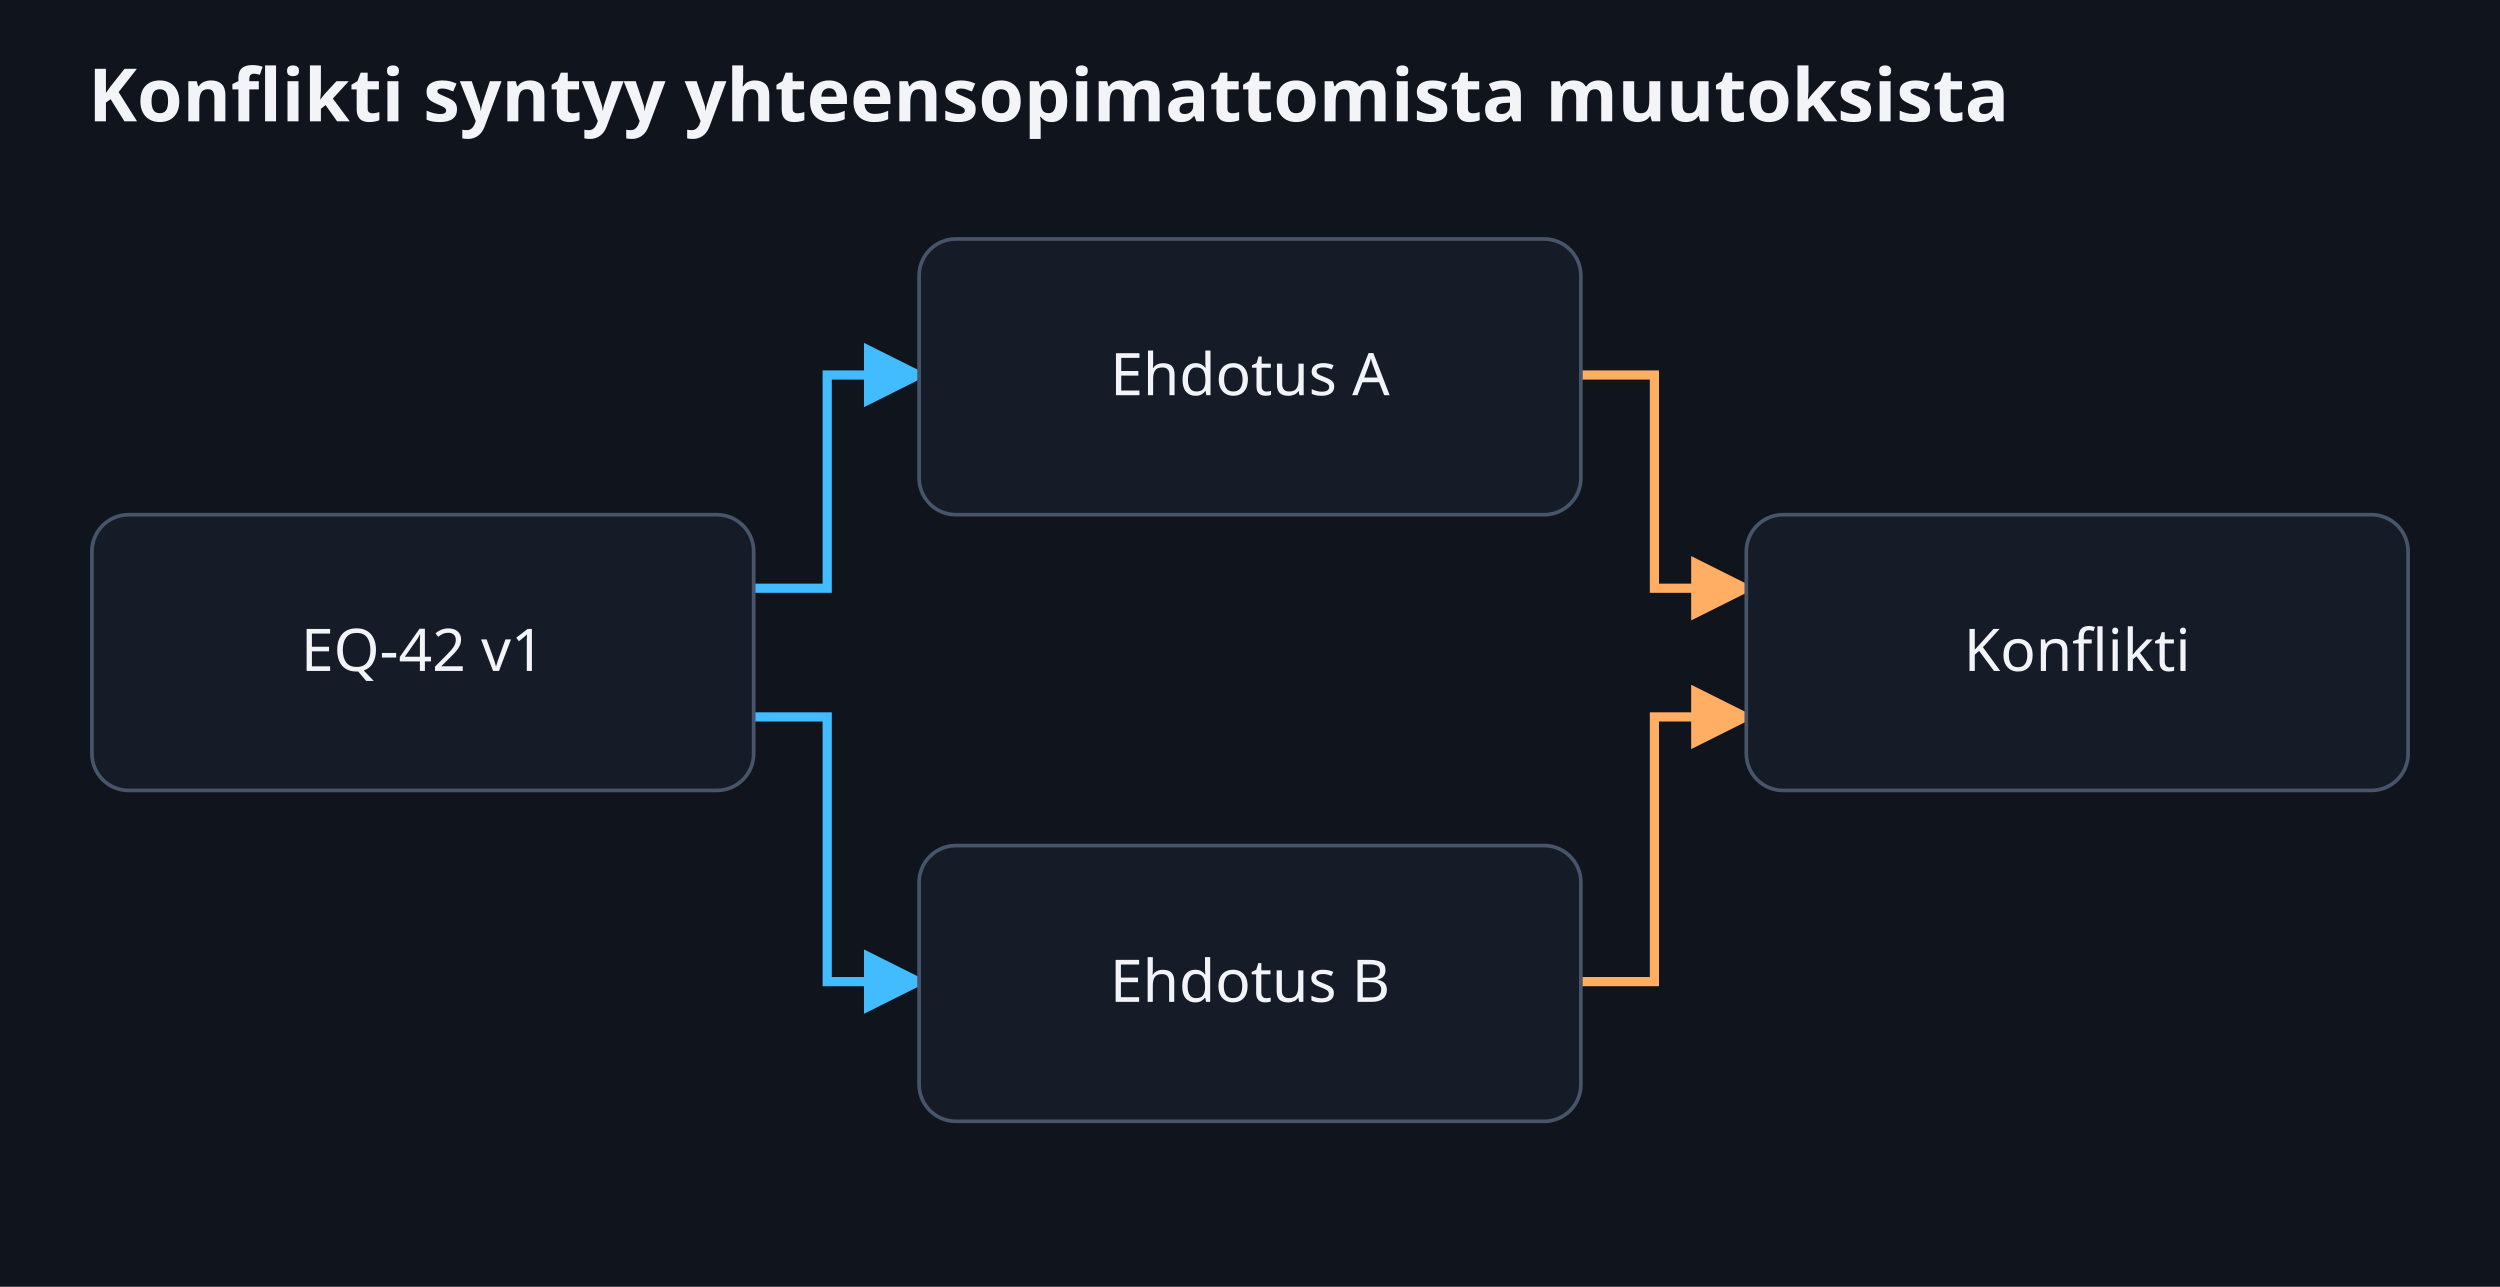
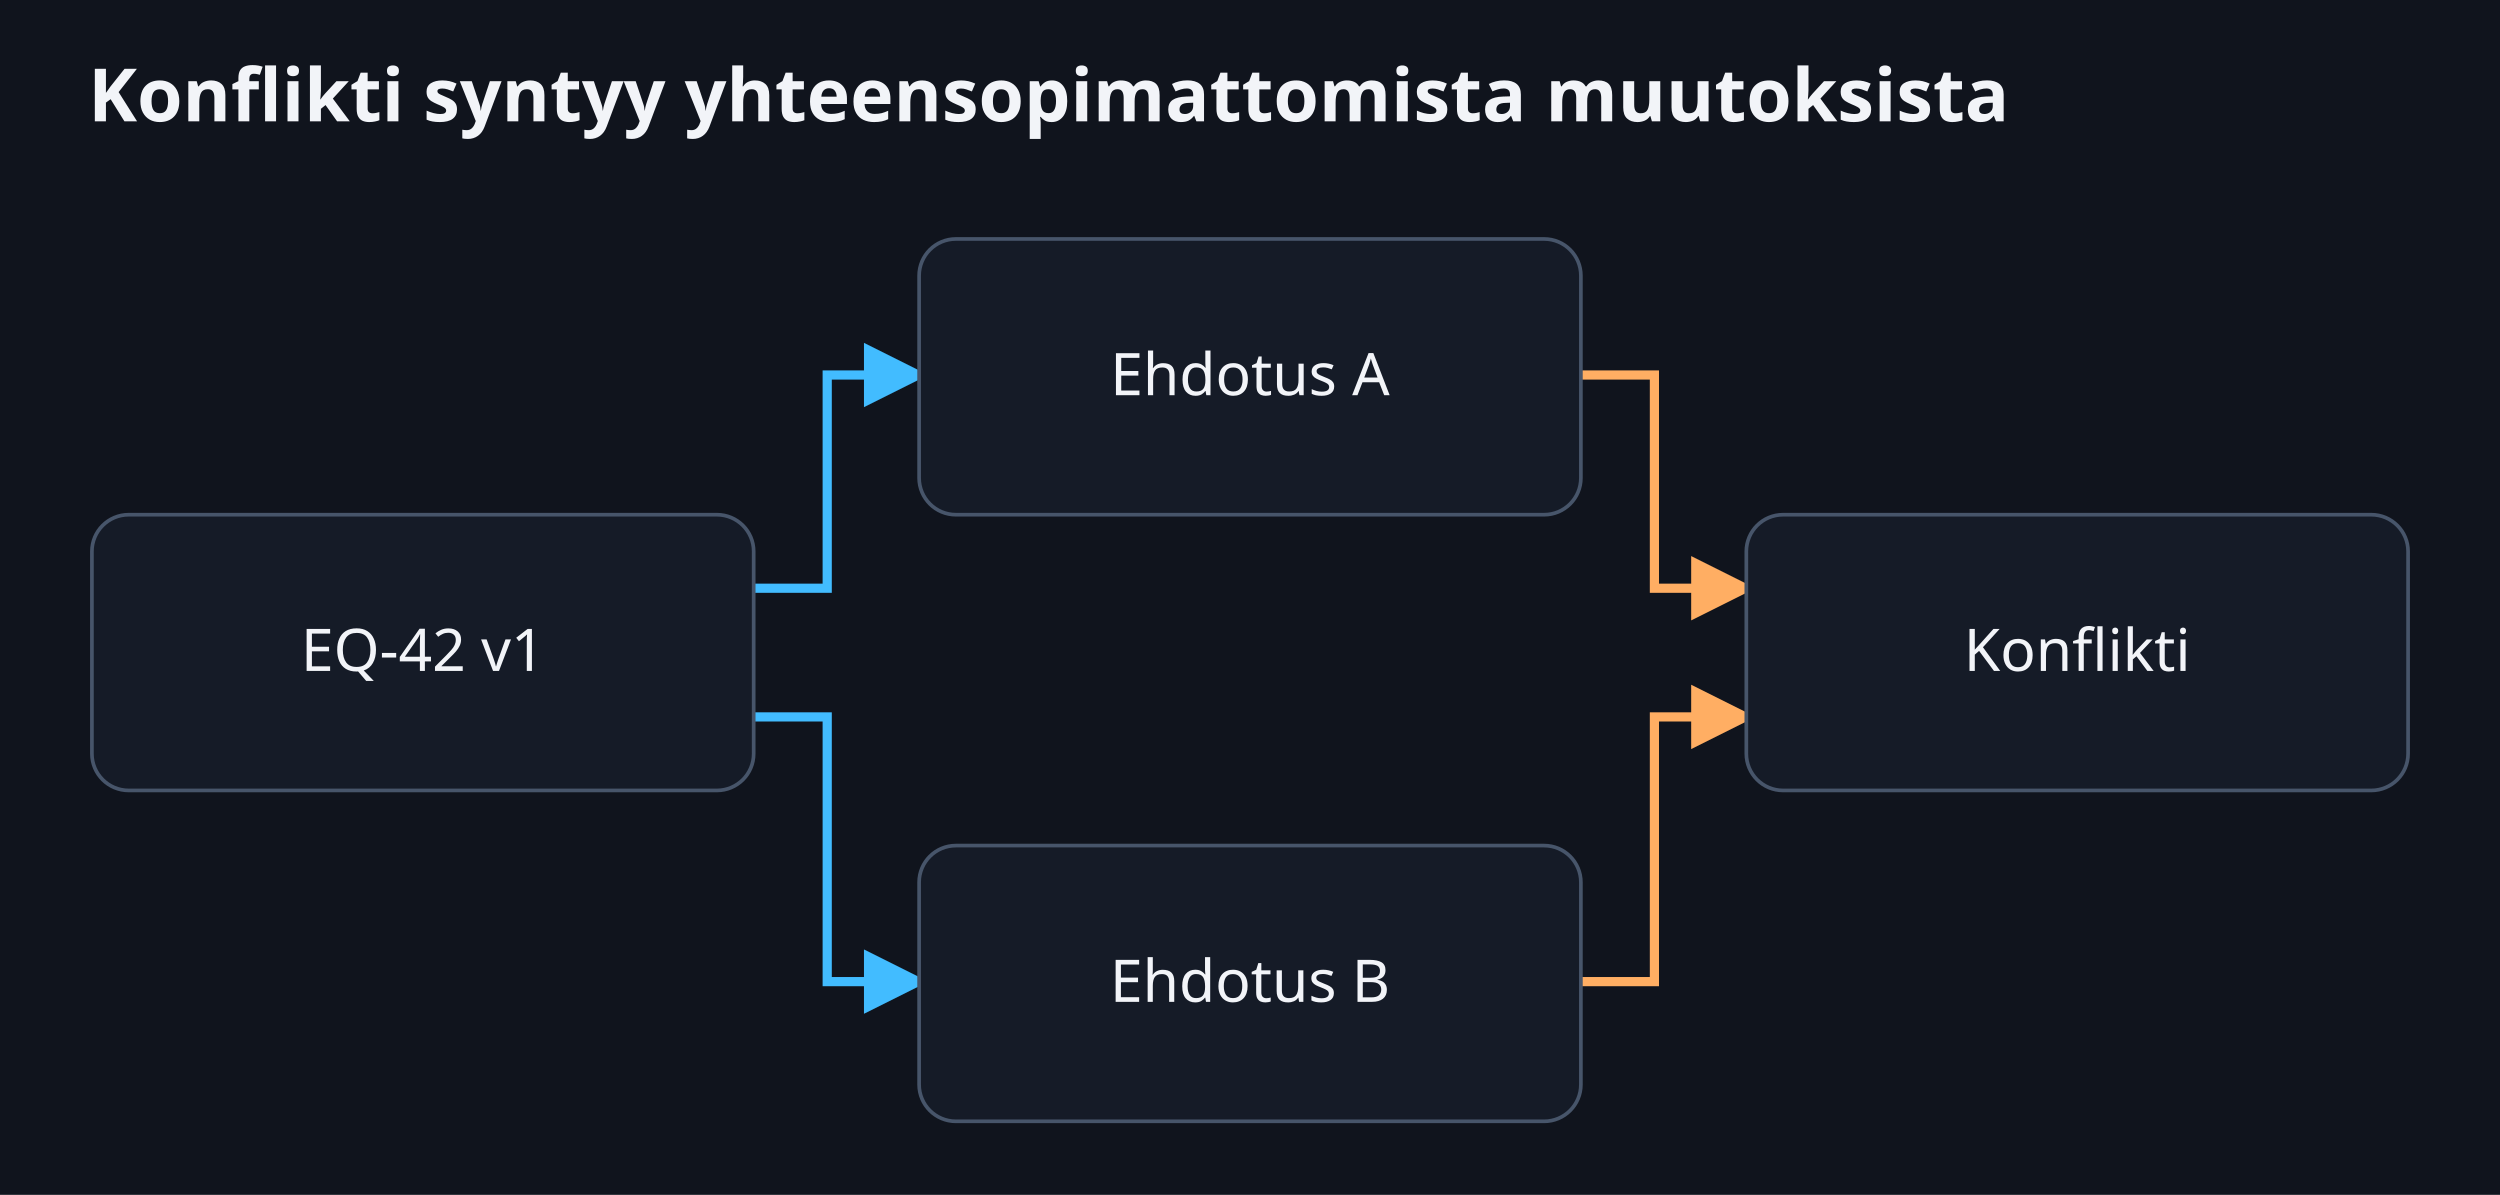
- <svg xmlns="http://www.w3.org/2000/svg" viewBox="0 0 680 350" role="img">
+ <svg xmlns="http://www.w3.org/2000/svg" viewBox="0 0 680 325" role="img">
  <defs>
    <marker id="blue" markerWidth="7" markerHeight="7" refX="6" refY="3.5" orient="auto">
      <path d="M0 0L7 3.5L0 7Z" fill="#42bcff" />
    </marker>
    <marker id="green" markerWidth="7" markerHeight="7" refX="6" refY="3.5" orient="auto">
      <path d="M0 0L7 3.5L0 7Z" fill="#78d9a4" />
    </marker>
    <marker id="orange" markerWidth="7" markerHeight="7" refX="6" refY="3.5" orient="auto">
      <path d="M0 0L7 3.5L0 7Z" fill="#ffae63" />
    </marker>
  </defs>
-   <rect width="680" height="350" fill="#10141d" />
+   <rect width="680" height="325" fill="#10141d" />
  <g font-family="system-ui,sans-serif" fill="#f2f4f8">
    <text x="24" y="33" font-weight="700" font-size="20">Konflikti syntyy yhteensopimattomista muutoksista</text>
    <path d="M205 160H225V102H250" fill="none" stroke="#42bcff" stroke-width="2.5" marker-end="url(#blue)" />
    <path d="M205 195H225V267H250" fill="none" stroke="#42bcff" stroke-width="2.5" marker-end="url(#blue)" />
    <path d="M430 102H450V160H475" fill="none" stroke="#ffae63" stroke-width="2.5" marker-end="url(#orange)" />
    <path d="M430 267H450V195H475" fill="none" stroke="#ffae63" stroke-width="2.5" marker-end="url(#orange)" />
    <rect x="25" y="140" width="180" height="75" rx="10" fill="#151b27" stroke="#47556a" />
    <text x="115" y="182.5" text-anchor="middle" font-size="16">
      <tspan x="115" dy="0">EQ-42 v1</tspan>
    </text>
    <rect x="250" y="65" width="180" height="75" rx="10" fill="#151b27" stroke="#47556a" />
    <text x="340" y="107.5" text-anchor="middle" font-size="16">
      <tspan x="340" dy="0">Ehdotus A</tspan>
    </text>
    <rect x="250" y="230" width="180" height="75" rx="10" fill="#151b27" stroke="#47556a" />
    <text x="340" y="272.5" text-anchor="middle" font-size="16">
      <tspan x="340" dy="0">Ehdotus B</tspan>
    </text>
    <rect x="475" y="140" width="180" height="75" rx="10" fill="#151b27" stroke="#47556a" />
    <text x="565" y="182.5" text-anchor="middle" font-size="16">
      <tspan x="565" dy="0">Konflikti</tspan>
    </text>
  </g>
</svg>
